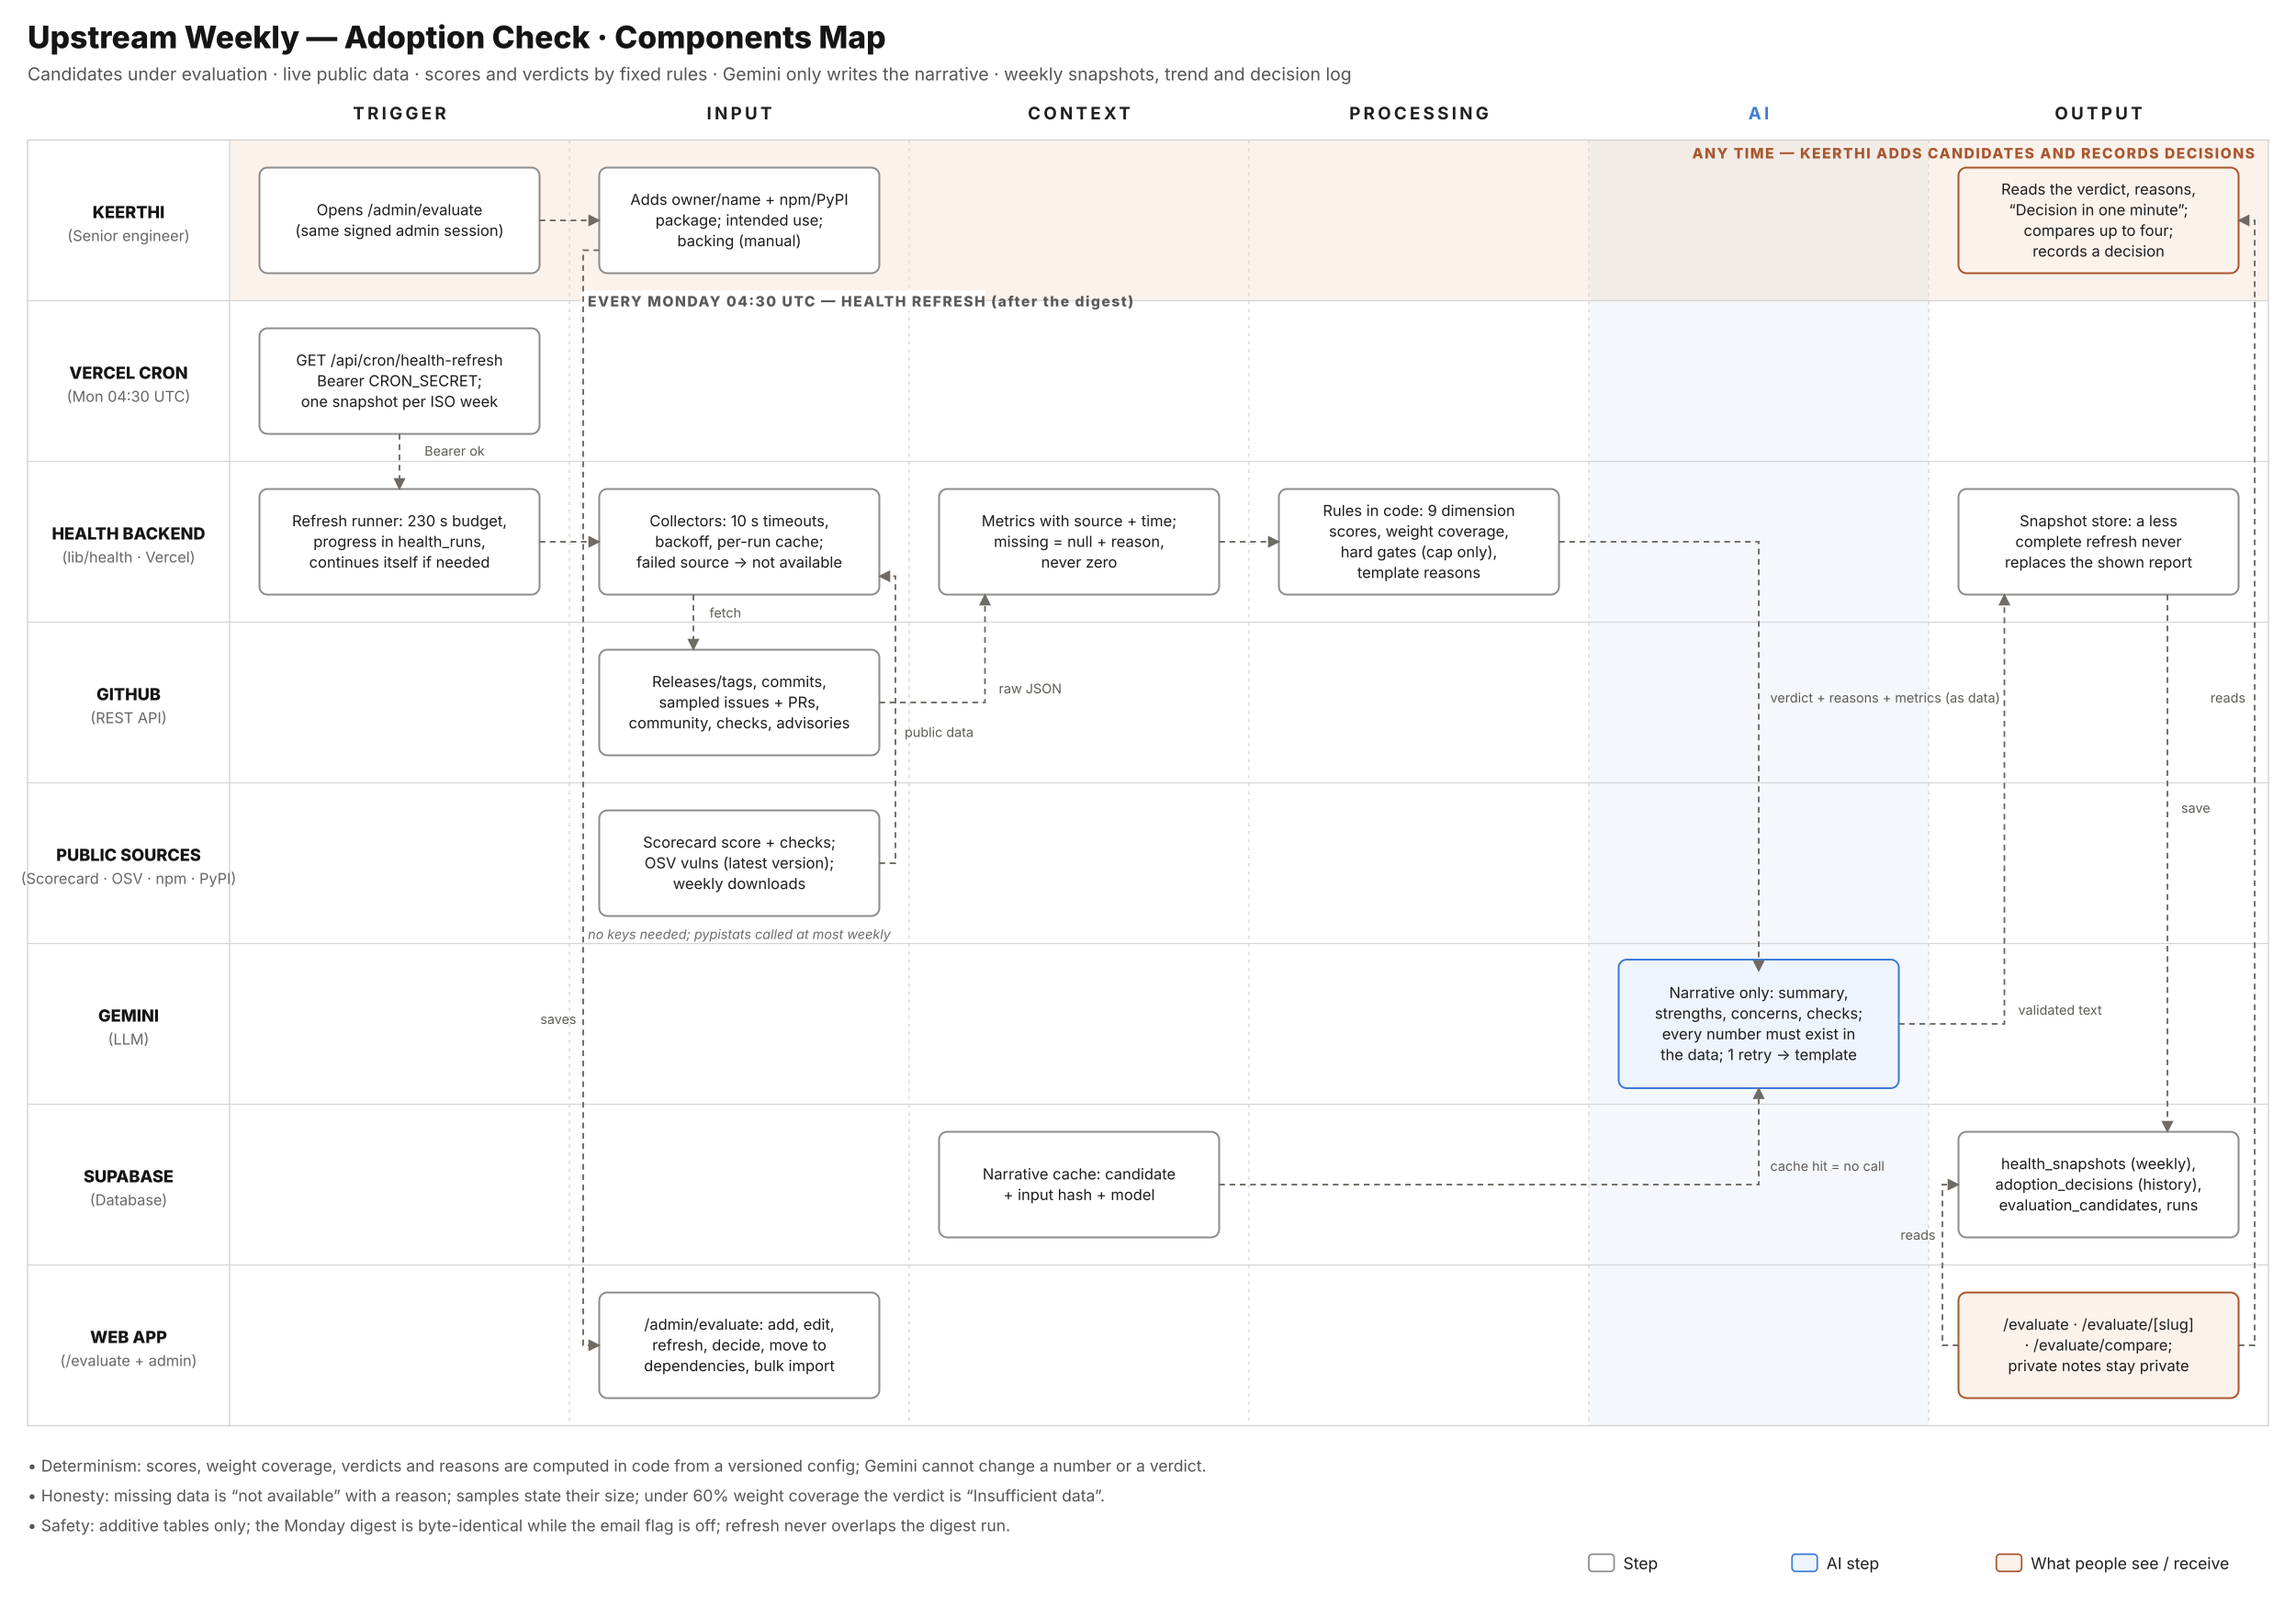
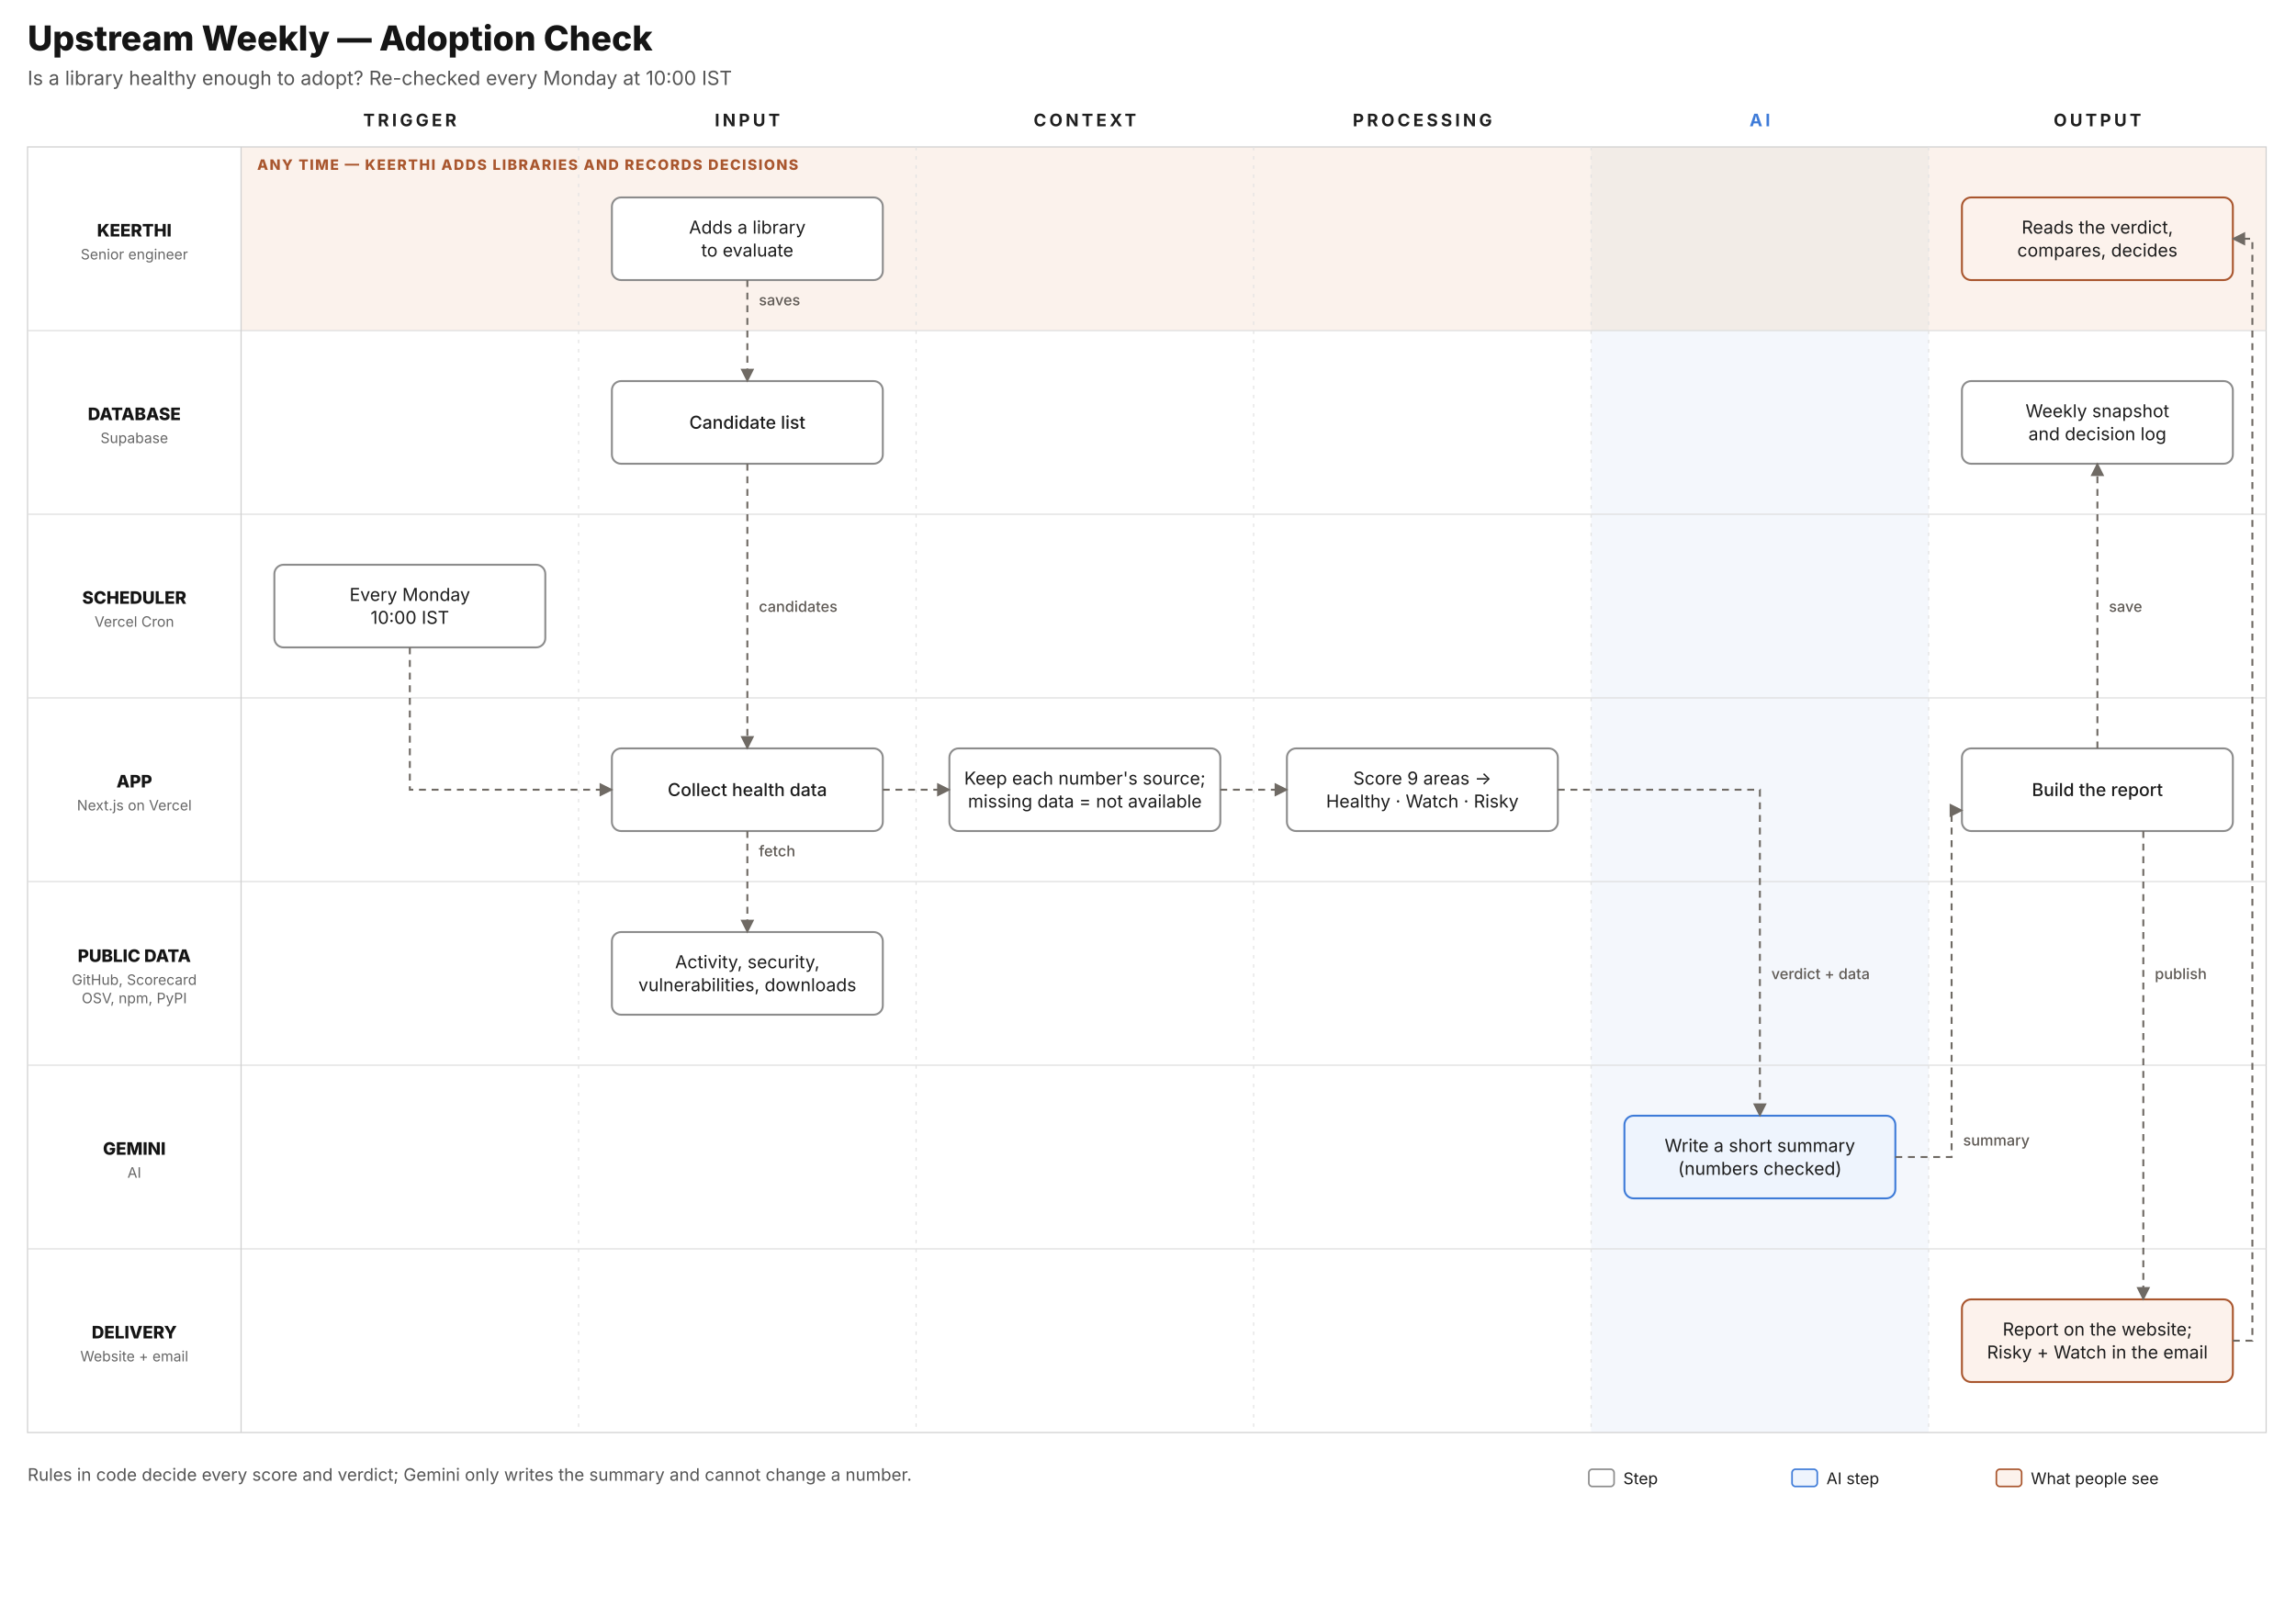
<svg xmlns="http://www.w3.org/2000/svg" viewBox="0 0 2000 1400" width="2000" height="1400">
  <defs>
    <marker id="ah" viewBox="0 0 10 10" refX="9" refY="5" markerWidth="7" markerHeight="7" orient="auto-start-reverse">
      <path d="M0,0 L10,5 L0,10 z" fill="#6f6a64" />
    </marker>
  </defs>
  <rect width="2000" height="1400" fill="#FFFFFF" />
-   <text x="24" y="42" font-family="Inter, -apple-system, 'Helvetica Neue', Arial, sans-serif" font-size="27" font-weight="800" fill="#151515" text-anchor="start" letter-spacing="0">Upstream Weekly — Adoption Check · Components Map</text>
-   <text x="24" y="70" font-family="Inter, -apple-system, 'Helvetica Neue', Arial, sans-serif" font-size="15.5" font-weight="400" fill="#555555" text-anchor="start" letter-spacing="0">Candidates under evaluation · live public data · scores and verdicts by fixed rules · Gemini only writes the narrative · weekly snapshots, trend and decision log</text>
-   <rect x="200" y="122" width="1776" height="140" fill="#FBF2EC" />
-   <rect x="1384" y="122" width="296" height="140" fill="#F2ECE7" />
-   <rect x="1384" y="262" width="296" height="980" fill="#F4F7FC" />
-   <text x="1964" y="138" font-family="Inter, -apple-system, 'Helvetica Neue', Arial, sans-serif" font-size="12.5" font-weight="800" fill="#A9562E" text-anchor="end" letter-spacing="1.2">ANY TIME — KEERTHI ADDS CANDIDATES AND RECORDS DECISIONS</text>
-   <rect x="24" y="122" width="1952" height="1120" fill="none" stroke="#cfcfcf" />
-   <line x1="24" x2="1976" y1="262" y2="262" stroke="#d6d6d6" />
-   <line x1="24" x2="1976" y1="402" y2="402" stroke="#d6d6d6" />
-   <line x1="24" x2="1976" y1="542" y2="542" stroke="#d6d6d6" />
-   <line x1="24" x2="1976" y1="682" y2="682" stroke="#d6d6d6" />
-   <line x1="24" x2="1976" y1="822" y2="822" stroke="#d6d6d6" />
-   <line x1="24" x2="1976" y1="962" y2="962" stroke="#d6d6d6" />
-   <line x1="24" x2="1976" y1="1102" y2="1102" stroke="#d6d6d6" />
-   <line x1="200" x2="200" y1="122" y2="1242" stroke="#cfcfcf" />
-   <line x1="496" x2="496" y1="122" y2="1242" stroke="#d2d2d2" stroke-dasharray="3 4" />
-   <line x1="792" x2="792" y1="122" y2="1242" stroke="#d2d2d2" stroke-dasharray="3 4" />
-   <line x1="1088" x2="1088" y1="122" y2="1242" stroke="#d2d2d2" stroke-dasharray="3 4" />
-   <line x1="1384" x2="1384" y1="122" y2="1242" stroke="#d2d2d2" stroke-dasharray="3 4" />
-   <line x1="1680" x2="1680" y1="122" y2="1242" stroke="#d2d2d2" stroke-dasharray="3 4" />
-   <text x="348.0" y="104" font-family="Inter, -apple-system, 'Helvetica Neue', Arial, sans-serif" font-size="15" font-weight="700" fill="#1f1f1f" text-anchor="middle" letter-spacing="2.6">TRIGGER</text>
-   <text x="644.0" y="104" font-family="Inter, -apple-system, 'Helvetica Neue', Arial, sans-serif" font-size="15" font-weight="700" fill="#1f1f1f" text-anchor="middle" letter-spacing="2.6">INPUT</text>
-   <text x="940.0" y="104" font-family="Inter, -apple-system, 'Helvetica Neue', Arial, sans-serif" font-size="15" font-weight="700" fill="#1f1f1f" text-anchor="middle" letter-spacing="2.6">CONTEXT</text>
-   <text x="1236.0" y="104" font-family="Inter, -apple-system, 'Helvetica Neue', Arial, sans-serif" font-size="15" font-weight="700" fill="#1f1f1f" text-anchor="middle" letter-spacing="2.6">PROCESSING</text>
-   <text x="1532.0" y="104" font-family="Inter, -apple-system, 'Helvetica Neue', Arial, sans-serif" font-size="15" font-weight="700" fill="#3E7BD8" text-anchor="middle" letter-spacing="2.6">AI</text>
-   <text x="1828.0" y="104" font-family="Inter, -apple-system, 'Helvetica Neue', Arial, sans-serif" font-size="15" font-weight="700" fill="#1f1f1f" text-anchor="middle" letter-spacing="2.6">OUTPUT</text>
-   <text x="112.0" y="190.0" font-family="Inter, -apple-system, 'Helvetica Neue', Arial, sans-serif" font-size="14.5" font-weight="800" fill="#151515" text-anchor="middle" letter-spacing="0">KEERTHI</text>
-   <text x="112.0" y="210.0" font-family="Inter, -apple-system, 'Helvetica Neue', Arial, sans-serif" font-size="13" font-weight="400" fill="#666666" text-anchor="middle" letter-spacing="0">(Senior engineer)</text>
-   <text x="112.0" y="330.0" font-family="Inter, -apple-system, 'Helvetica Neue', Arial, sans-serif" font-size="14.5" font-weight="800" fill="#151515" text-anchor="middle" letter-spacing="0">VERCEL CRON</text>
-   <text x="112.0" y="350.0" font-family="Inter, -apple-system, 'Helvetica Neue', Arial, sans-serif" font-size="13" font-weight="400" fill="#666666" text-anchor="middle" letter-spacing="0">(Mon 04:30 UTC)</text>
-   <text x="112.0" y="470.0" font-family="Inter, -apple-system, 'Helvetica Neue', Arial, sans-serif" font-size="14.5" font-weight="800" fill="#151515" text-anchor="middle" letter-spacing="0">HEALTH BACKEND</text>
-   <text x="112.0" y="490.0" font-family="Inter, -apple-system, 'Helvetica Neue', Arial, sans-serif" font-size="13" font-weight="400" fill="#666666" text-anchor="middle" letter-spacing="0">(lib/health · Vercel)</text>
-   <text x="112.0" y="610.0" font-family="Inter, -apple-system, 'Helvetica Neue', Arial, sans-serif" font-size="14.5" font-weight="800" fill="#151515" text-anchor="middle" letter-spacing="0">GITHUB</text>
-   <text x="112.0" y="630.0" font-family="Inter, -apple-system, 'Helvetica Neue', Arial, sans-serif" font-size="13" font-weight="400" fill="#666666" text-anchor="middle" letter-spacing="0">(REST API)</text>
-   <text x="112.0" y="750.0" font-family="Inter, -apple-system, 'Helvetica Neue', Arial, sans-serif" font-size="14.5" font-weight="800" fill="#151515" text-anchor="middle" letter-spacing="0">PUBLIC SOURCES</text>
-   <text x="112.0" y="770.0" font-family="Inter, -apple-system, 'Helvetica Neue', Arial, sans-serif" font-size="13" font-weight="400" fill="#666666" text-anchor="middle" letter-spacing="0">(Scorecard · OSV · npm · PyPI)</text>
-   <text x="112.0" y="890.0" font-family="Inter, -apple-system, 'Helvetica Neue', Arial, sans-serif" font-size="14.5" font-weight="800" fill="#151515" text-anchor="middle" letter-spacing="0">GEMINI</text>
-   <text x="112.0" y="910.0" font-family="Inter, -apple-system, 'Helvetica Neue', Arial, sans-serif" font-size="13" font-weight="400" fill="#666666" text-anchor="middle" letter-spacing="0">(LLM)</text>
-   <text x="112.0" y="1030.0" font-family="Inter, -apple-system, 'Helvetica Neue', Arial, sans-serif" font-size="14.5" font-weight="800" fill="#151515" text-anchor="middle" letter-spacing="0">SUPABASE</text>
-   <text x="112.0" y="1050.0" font-family="Inter, -apple-system, 'Helvetica Neue', Arial, sans-serif" font-size="13" font-weight="400" fill="#666666" text-anchor="middle" letter-spacing="0">(Database)</text>
-   <text x="112.0" y="1170.0" font-family="Inter, -apple-system, 'Helvetica Neue', Arial, sans-serif" font-size="14.5" font-weight="800" fill="#151515" text-anchor="middle" letter-spacing="0">WEB APP</text>
-   <text x="112.0" y="1190.0" font-family="Inter, -apple-system, 'Helvetica Neue', Arial, sans-serif" font-size="13" font-weight="400" fill="#666666" text-anchor="middle" letter-spacing="0">(/evaluate + admin)</text>
-   <rect x="506" y="253" width="352" height="18" fill="#FFFFFF" />
-   <text x="512" y="267" font-family="Inter, -apple-system, 'Helvetica Neue', Arial, sans-serif" font-size="12.5" font-weight="800" fill="#5a5a5a" text-anchor="start" letter-spacing="1.2">EVERY MONDAY 04:30 UTC — HEALTH REFRESH (after the digest)</text>
-   <rect x="226" y="146.0" width="244" height="92" rx="7" fill="#FFFFFF" stroke="#8C8C8C" stroke-width="1.6" />
-   <text x="348.0" y="187.5" font-family="Inter, -apple-system, 'Helvetica Neue', Arial, sans-serif" font-size="13.2" font-weight="400" fill="#1d1d1d" text-anchor="middle" letter-spacing="0">Opens /admin/evaluate</text>
-   <text x="348.0" y="205.5" font-family="Inter, -apple-system, 'Helvetica Neue', Arial, sans-serif" font-size="13.2" font-weight="400" fill="#1d1d1d" text-anchor="middle" letter-spacing="0">(same signed admin session)</text>
-   <rect x="522" y="146.0" width="244" height="92" rx="7" fill="#FFFFFF" stroke="#8C8C8C" stroke-width="1.6" />
-   <text x="644.0" y="178.5" font-family="Inter, -apple-system, 'Helvetica Neue', Arial, sans-serif" font-size="13.2" font-weight="400" fill="#1d1d1d" text-anchor="middle" letter-spacing="0">Adds owner/name + npm/PyPI</text>
-   <text x="644.0" y="196.5" font-family="Inter, -apple-system, 'Helvetica Neue', Arial, sans-serif" font-size="13.2" font-weight="400" fill="#1d1d1d" text-anchor="middle" letter-spacing="0">package; intended use;</text>
-   <text x="644.0" y="214.5" font-family="Inter, -apple-system, 'Helvetica Neue', Arial, sans-serif" font-size="13.2" font-weight="400" fill="#1d1d1d" text-anchor="middle" letter-spacing="0">backing (manual)</text>
-   <rect x="1706" y="146.0" width="244" height="92" rx="7" fill="#FCF2EC" stroke="#A9562E" stroke-width="1.6" />
-   <text x="1828.0" y="169.5" font-family="Inter, -apple-system, 'Helvetica Neue', Arial, sans-serif" font-size="13.2" font-weight="400" fill="#1d1d1d" text-anchor="middle" letter-spacing="0">Reads the verdict, reasons,</text>
-   <text x="1828.0" y="187.5" font-family="Inter, -apple-system, 'Helvetica Neue', Arial, sans-serif" font-size="13.2" font-weight="400" fill="#1d1d1d" text-anchor="middle" letter-spacing="0">“Decision in one minute”;</text>
-   <text x="1828.0" y="205.5" font-family="Inter, -apple-system, 'Helvetica Neue', Arial, sans-serif" font-size="13.2" font-weight="400" fill="#1d1d1d" text-anchor="middle" letter-spacing="0">compares up to four;</text>
-   <text x="1828.0" y="223.5" font-family="Inter, -apple-system, 'Helvetica Neue', Arial, sans-serif" font-size="13.2" font-weight="400" fill="#1d1d1d" text-anchor="middle" letter-spacing="0">records a decision</text>
-   <rect x="226" y="286.0" width="244" height="92" rx="7" fill="#FFFFFF" stroke="#8C8C8C" stroke-width="1.6" />
-   <text x="348.0" y="318.5" font-family="Inter, -apple-system, 'Helvetica Neue', Arial, sans-serif" font-size="13.2" font-weight="400" fill="#1d1d1d" text-anchor="middle" letter-spacing="0">GET /api/cron/health-refresh</text>
-   <text x="348.0" y="336.5" font-family="Inter, -apple-system, 'Helvetica Neue', Arial, sans-serif" font-size="13.2" font-weight="400" fill="#1d1d1d" text-anchor="middle" letter-spacing="0">Bearer CRON_SECRET;</text>
-   <text x="348.0" y="354.5" font-family="Inter, -apple-system, 'Helvetica Neue', Arial, sans-serif" font-size="13.2" font-weight="400" fill="#1d1d1d" text-anchor="middle" letter-spacing="0">one snapshot per ISO week</text>
-   <rect x="226" y="426.0" width="244" height="92" rx="7" fill="#FFFFFF" stroke="#8C8C8C" stroke-width="1.6" />
-   <text x="348.0" y="458.5" font-family="Inter, -apple-system, 'Helvetica Neue', Arial, sans-serif" font-size="13.2" font-weight="400" fill="#1d1d1d" text-anchor="middle" letter-spacing="0">Refresh runner: 230 s budget,</text>
-   <text x="348.0" y="476.5" font-family="Inter, -apple-system, 'Helvetica Neue', Arial, sans-serif" font-size="13.2" font-weight="400" fill="#1d1d1d" text-anchor="middle" letter-spacing="0">progress in health_runs,</text>
-   <text x="348.0" y="494.5" font-family="Inter, -apple-system, 'Helvetica Neue', Arial, sans-serif" font-size="13.2" font-weight="400" fill="#1d1d1d" text-anchor="middle" letter-spacing="0">continues itself if needed</text>
-   <rect x="522" y="426.0" width="244" height="92" rx="7" fill="#FFFFFF" stroke="#8C8C8C" stroke-width="1.6" />
-   <text x="644.0" y="458.5" font-family="Inter, -apple-system, 'Helvetica Neue', Arial, sans-serif" font-size="13.2" font-weight="400" fill="#1d1d1d" text-anchor="middle" letter-spacing="0">Collectors: 10 s timeouts,</text>
-   <text x="644.0" y="476.5" font-family="Inter, -apple-system, 'Helvetica Neue', Arial, sans-serif" font-size="13.2" font-weight="400" fill="#1d1d1d" text-anchor="middle" letter-spacing="0">backoff, per-run cache;</text>
-   <text x="644.0" y="494.5" font-family="Inter, -apple-system, 'Helvetica Neue', Arial, sans-serif" font-size="13.2" font-weight="400" fill="#1d1d1d" text-anchor="middle" letter-spacing="0">failed source → not available</text>
-   <rect x="818" y="426.0" width="244" height="92" rx="7" fill="#FFFFFF" stroke="#8C8C8C" stroke-width="1.6" />
-   <text x="940.0" y="458.5" font-family="Inter, -apple-system, 'Helvetica Neue', Arial, sans-serif" font-size="13.2" font-weight="400" fill="#1d1d1d" text-anchor="middle" letter-spacing="0">Metrics with source + time;</text>
-   <text x="940.0" y="476.5" font-family="Inter, -apple-system, 'Helvetica Neue', Arial, sans-serif" font-size="13.2" font-weight="400" fill="#1d1d1d" text-anchor="middle" letter-spacing="0">missing = null + reason,</text>
-   <text x="940.0" y="494.5" font-family="Inter, -apple-system, 'Helvetica Neue', Arial, sans-serif" font-size="13.2" font-weight="400" fill="#1d1d1d" text-anchor="middle" letter-spacing="0">never zero</text>
-   <rect x="1114" y="426.0" width="244" height="92" rx="7" fill="#FFFFFF" stroke="#8C8C8C" stroke-width="1.6" />
-   <text x="1236.0" y="449.5" font-family="Inter, -apple-system, 'Helvetica Neue', Arial, sans-serif" font-size="13.2" font-weight="400" fill="#1d1d1d" text-anchor="middle" letter-spacing="0">Rules in code: 9 dimension</text>
-   <text x="1236.0" y="467.5" font-family="Inter, -apple-system, 'Helvetica Neue', Arial, sans-serif" font-size="13.2" font-weight="400" fill="#1d1d1d" text-anchor="middle" letter-spacing="0">scores, weight coverage,</text>
-   <text x="1236.0" y="485.5" font-family="Inter, -apple-system, 'Helvetica Neue', Arial, sans-serif" font-size="13.2" font-weight="400" fill="#1d1d1d" text-anchor="middle" letter-spacing="0">hard gates (cap only),</text>
-   <text x="1236.0" y="503.5" font-family="Inter, -apple-system, 'Helvetica Neue', Arial, sans-serif" font-size="13.2" font-weight="400" fill="#1d1d1d" text-anchor="middle" letter-spacing="0">template reasons</text>
-   <rect x="1706" y="426.0" width="244" height="92" rx="7" fill="#FFFFFF" stroke="#8C8C8C" stroke-width="1.6" />
-   <text x="1828.0" y="458.5" font-family="Inter, -apple-system, 'Helvetica Neue', Arial, sans-serif" font-size="13.2" font-weight="400" fill="#1d1d1d" text-anchor="middle" letter-spacing="0">Snapshot store: a less</text>
-   <text x="1828.0" y="476.5" font-family="Inter, -apple-system, 'Helvetica Neue', Arial, sans-serif" font-size="13.2" font-weight="400" fill="#1d1d1d" text-anchor="middle" letter-spacing="0">complete refresh never</text>
-   <text x="1828.0" y="494.5" font-family="Inter, -apple-system, 'Helvetica Neue', Arial, sans-serif" font-size="13.2" font-weight="400" fill="#1d1d1d" text-anchor="middle" letter-spacing="0">replaces the shown report</text>
-   <rect x="522" y="566.0" width="244" height="92" rx="7" fill="#FFFFFF" stroke="#8C8C8C" stroke-width="1.6" />
-   <text x="644.0" y="598.5" font-family="Inter, -apple-system, 'Helvetica Neue', Arial, sans-serif" font-size="13.2" font-weight="400" fill="#1d1d1d" text-anchor="middle" letter-spacing="0">Releases/tags, commits,</text>
-   <text x="644.0" y="616.5" font-family="Inter, -apple-system, 'Helvetica Neue', Arial, sans-serif" font-size="13.2" font-weight="400" fill="#1d1d1d" text-anchor="middle" letter-spacing="0">sampled issues + PRs,</text>
-   <text x="644.0" y="634.5" font-family="Inter, -apple-system, 'Helvetica Neue', Arial, sans-serif" font-size="13.2" font-weight="400" fill="#1d1d1d" text-anchor="middle" letter-spacing="0">community, checks, advisories</text>
-   <rect x="522" y="706.0" width="244" height="92" rx="7" fill="#FFFFFF" stroke="#8C8C8C" stroke-width="1.6" />
-   <text x="644.0" y="738.5" font-family="Inter, -apple-system, 'Helvetica Neue', Arial, sans-serif" font-size="13.2" font-weight="400" fill="#1d1d1d" text-anchor="middle" letter-spacing="0">Scorecard score + checks;</text>
-   <text x="644.0" y="756.5" font-family="Inter, -apple-system, 'Helvetica Neue', Arial, sans-serif" font-size="13.2" font-weight="400" fill="#1d1d1d" text-anchor="middle" letter-spacing="0">OSV vulns (latest version);</text>
-   <text x="644.0" y="774.5" font-family="Inter, -apple-system, 'Helvetica Neue', Arial, sans-serif" font-size="13.2" font-weight="400" fill="#1d1d1d" text-anchor="middle" letter-spacing="0">weekly downloads</text>
-   <rect x="1410" y="836.0" width="244" height="112" rx="7" fill="#EEF4FD" stroke="#3E7BD8" stroke-width="1.6" />
-   <text x="1532.0" y="869.5" font-family="Inter, -apple-system, 'Helvetica Neue', Arial, sans-serif" font-size="13.2" font-weight="400" fill="#1d1d1d" text-anchor="middle" letter-spacing="0">Narrative only: summary,</text>
-   <text x="1532.0" y="887.5" font-family="Inter, -apple-system, 'Helvetica Neue', Arial, sans-serif" font-size="13.2" font-weight="400" fill="#1d1d1d" text-anchor="middle" letter-spacing="0">strengths, concerns, checks;</text>
-   <text x="1532.0" y="905.5" font-family="Inter, -apple-system, 'Helvetica Neue', Arial, sans-serif" font-size="13.2" font-weight="400" fill="#1d1d1d" text-anchor="middle" letter-spacing="0">every number must exist in</text>
-   <text x="1532.0" y="923.5" font-family="Inter, -apple-system, 'Helvetica Neue', Arial, sans-serif" font-size="13.2" font-weight="400" fill="#1d1d1d" text-anchor="middle" letter-spacing="0">the data; 1 retry → template</text>
-   <rect x="818" y="986.0" width="244" height="92" rx="7" fill="#FFFFFF" stroke="#8C8C8C" stroke-width="1.6" />
-   <text x="940.0" y="1027.5" font-family="Inter, -apple-system, 'Helvetica Neue', Arial, sans-serif" font-size="13.2" font-weight="400" fill="#1d1d1d" text-anchor="middle" letter-spacing="0">Narrative cache: candidate</text>
-   <text x="940.0" y="1045.5" font-family="Inter, -apple-system, 'Helvetica Neue', Arial, sans-serif" font-size="13.2" font-weight="400" fill="#1d1d1d" text-anchor="middle" letter-spacing="0">+ input hash + model</text>
-   <rect x="1706" y="986.0" width="244" height="92" rx="7" fill="#FFFFFF" stroke="#8C8C8C" stroke-width="1.6" />
-   <text x="1828.0" y="1018.5" font-family="Inter, -apple-system, 'Helvetica Neue', Arial, sans-serif" font-size="13.2" font-weight="400" fill="#1d1d1d" text-anchor="middle" letter-spacing="0">health_snapshots (weekly),</text>
-   <text x="1828.0" y="1036.5" font-family="Inter, -apple-system, 'Helvetica Neue', Arial, sans-serif" font-size="13.2" font-weight="400" fill="#1d1d1d" text-anchor="middle" letter-spacing="0">adoption_decisions (history),</text>
-   <text x="1828.0" y="1054.5" font-family="Inter, -apple-system, 'Helvetica Neue', Arial, sans-serif" font-size="13.2" font-weight="400" fill="#1d1d1d" text-anchor="middle" letter-spacing="0">evaluation_candidates, runs</text>
-   <rect x="522" y="1126.0" width="244" height="92" rx="7" fill="#FFFFFF" stroke="#8C8C8C" stroke-width="1.6" />
-   <text x="644.0" y="1158.5" font-family="Inter, -apple-system, 'Helvetica Neue', Arial, sans-serif" font-size="13.2" font-weight="400" fill="#1d1d1d" text-anchor="middle" letter-spacing="0">/admin/evaluate: add, edit,</text>
-   <text x="644.0" y="1176.5" font-family="Inter, -apple-system, 'Helvetica Neue', Arial, sans-serif" font-size="13.2" font-weight="400" fill="#1d1d1d" text-anchor="middle" letter-spacing="0">refresh, decide, move to</text>
-   <text x="644.0" y="1194.5" font-family="Inter, -apple-system, 'Helvetica Neue', Arial, sans-serif" font-size="13.2" font-weight="400" fill="#1d1d1d" text-anchor="middle" letter-spacing="0">dependencies, bulk import</text>
-   <rect x="1706" y="1126.0" width="244" height="92" rx="7" fill="#FCF2EC" stroke="#A9562E" stroke-width="1.6" />
-   <text x="1828.0" y="1158.5" font-family="Inter, -apple-system, 'Helvetica Neue', Arial, sans-serif" font-size="13.2" font-weight="400" fill="#1d1d1d" text-anchor="middle" letter-spacing="0">/evaluate · /evaluate/[slug]</text>
-   <text x="1828.0" y="1176.5" font-family="Inter, -apple-system, 'Helvetica Neue', Arial, sans-serif" font-size="13.2" font-weight="400" fill="#1d1d1d" text-anchor="middle" letter-spacing="0">· /evaluate/compare;</text>
-   <text x="1828.0" y="1194.5" font-family="Inter, -apple-system, 'Helvetica Neue', Arial, sans-serif" font-size="13.2" font-weight="400" fill="#1d1d1d" text-anchor="middle" letter-spacing="0">private notes stay private</text>
-   <text x="644.0" y="818" font-family="Inter, -apple-system, 'Helvetica Neue', Arial, sans-serif" font-size="11.5" font-weight="400" fill="#6b6b6b" text-anchor="middle" letter-spacing="0" font-style="italic">no keys needed; pypistats called at most weekly</text>
-   <path d="M470,192.0 L522,192.0" fill="none" stroke="#6f6a64" stroke-width="1.5" stroke-dasharray="5 4" marker-end="url(#ah)" />
-   <path d="M522,218.0 L508,218.0 L508,1172.0 L522,1172.0" fill="none" stroke="#6f6a64" stroke-width="1.5" stroke-dasharray="5 4" marker-end="url(#ah)" />
-   <text x="502" y="892.0" font-family="Inter, -apple-system, 'Helvetica Neue', Arial, sans-serif" font-size="11.5" font-weight="400" fill="#5f5a55" text-anchor="end" letter-spacing="0">saves</text>
-   <path d="M348.0,378 L348.0,426" fill="none" stroke="#6f6a64" stroke-width="1.5" stroke-dasharray="5 4" marker-end="url(#ah)" />
-   <text x="396.0" y="397" font-family="Inter, -apple-system, 'Helvetica Neue', Arial, sans-serif" font-size="11.5" font-weight="400" fill="#5f5a55" text-anchor="middle" letter-spacing="0">Bearer ok</text>
-   <path d="M470,472.0 L522,472.0" fill="none" stroke="#6f6a64" stroke-width="1.5" stroke-dasharray="5 4" marker-end="url(#ah)" />
-   <path d="M604.0,518 L604.0,566" fill="none" stroke="#6f6a64" stroke-width="1.5" stroke-dasharray="5 4" marker-end="url(#ah)" />
-   <text x="618.0" y="538" font-family="Inter, -apple-system, 'Helvetica Neue', Arial, sans-serif" font-size="11.5" font-weight="400" fill="#5f5a55" text-anchor="start" letter-spacing="0">fetch</text>
-   <path d="M766,752.0 L780,752.0 L780,502.0 L766,502.0" fill="none" stroke="#6f6a64" stroke-width="1.5" stroke-dasharray="5 4" marker-end="url(#ah)" />
-   <text x="788" y="642.0" font-family="Inter, -apple-system, 'Helvetica Neue', Arial, sans-serif" font-size="11.5" font-weight="400" fill="#5f5a55" text-anchor="start" letter-spacing="0">public data</text>
-   <path d="M766,612.0 L858,612.0 L858,518" fill="none" stroke="#6f6a64" stroke-width="1.5" stroke-dasharray="5 4" marker-end="url(#ah)" />
-   <text x="870" y="604.0" font-family="Inter, -apple-system, 'Helvetica Neue', Arial, sans-serif" font-size="11.5" font-weight="400" fill="#5f5a55" text-anchor="start" letter-spacing="0">raw JSON</text>
-   <path d="M1062,472.0 L1114,472.0" fill="none" stroke="#6f6a64" stroke-width="1.5" stroke-dasharray="5 4" marker-end="url(#ah)" />
-   <path d="M1358,472.0 L1532.0,472.0 L1532.0,846" fill="none" stroke="#6f6a64" stroke-width="1.5" stroke-dasharray="5 4" marker-end="url(#ah)" />
-   <text x="1542.0" y="612.0" font-family="Inter, -apple-system, 'Helvetica Neue', Arial, sans-serif" font-size="11.5" font-weight="400" fill="#5f5a55" text-anchor="start" letter-spacing="0">verdict + reasons + metrics (as data)</text>
-   <path d="M1654,892.0 L1746,892.0 L1746,518" fill="none" stroke="#6f6a64" stroke-width="1.5" stroke-dasharray="5 4" marker-end="url(#ah)" />
-   <text x="1758" y="884.0" font-family="Inter, -apple-system, 'Helvetica Neue', Arial, sans-serif" font-size="11.5" font-weight="400" fill="#5f5a55" text-anchor="start" letter-spacing="0">validated text</text>
-   <path d="M1062,1032.0 L1532.0,1032.0 L1532.0,948" fill="none" stroke="#6f6a64" stroke-width="1.5" stroke-dasharray="5 4" marker-end="url(#ah)" />
-   <text x="1542.0" y="1020.0" font-family="Inter, -apple-system, 'Helvetica Neue', Arial, sans-serif" font-size="11.5" font-weight="400" fill="#5f5a55" text-anchor="start" letter-spacing="0">cache hit = no call</text>
-   <path d="M1888.0,518 L1888.0,986" fill="none" stroke="#6f6a64" stroke-width="1.5" stroke-dasharray="5 4" marker-end="url(#ah)" />
-   <text x="1900.0" y="708" font-family="Inter, -apple-system, 'Helvetica Neue', Arial, sans-serif" font-size="11.5" font-weight="400" fill="#5f5a55" text-anchor="start" letter-spacing="0">save</text>
-   <path d="M1706,1172.0 L1692,1172.0 L1692,1032.0 L1706,1032.0" fill="none" stroke="#6f6a64" stroke-width="1.5" stroke-dasharray="5 4" marker-end="url(#ah)" />
-   <text x="1686" y="1080.0" font-family="Inter, -apple-system, 'Helvetica Neue', Arial, sans-serif" font-size="11.5" font-weight="400" fill="#5f5a55" text-anchor="end" letter-spacing="0">reads</text>
-   <path d="M1950,1172.0 L1964,1172.0 L1964,192.0 L1950,192.0" fill="none" stroke="#6f6a64" stroke-width="1.5" stroke-dasharray="5 4" marker-end="url(#ah)" />
-   <text x="1956" y="612.0" font-family="Inter, -apple-system, 'Helvetica Neue', Arial, sans-serif" font-size="11.5" font-weight="400" fill="#5f5a55" text-anchor="end" letter-spacing="0">reads</text>
-   <text x="24" y="1282" font-family="Inter, -apple-system, 'Helvetica Neue', Arial, sans-serif" font-size="14" fill="#555555">• Determinism: scores, weight coverage, verdicts and reasons are computed in code from a versioned config; Gemini cannot change a number or a verdict.</text>
-   <text x="24" y="1308" font-family="Inter, -apple-system, 'Helvetica Neue', Arial, sans-serif" font-size="14" fill="#555555">• Honesty: missing data is “not available” with a reason; samples state their size; under 60% weight coverage the verdict is “Insufficient data”.</text>
-   <text x="24" y="1334" font-family="Inter, -apple-system, 'Helvetica Neue', Arial, sans-serif" font-size="14" fill="#555555">• Safety: additive tables only; the Monday digest is byte-identical while the email flag is off; refresh never overlaps the digest run.</text>
-   <rect x="1384" y="1354" width="22" height="15" rx="3" fill="#FFFFFF" stroke="#8C8C8C" stroke-width="1.4" />
-   <text x="1414" y="1367" font-family="Inter, -apple-system, 'Helvetica Neue', Arial, sans-serif" font-size="14" font-weight="400" fill="#1d1d1d" text-anchor="start" letter-spacing="0">Step</text>
-   <rect x="1561" y="1354" width="22" height="15" rx="3" fill="#EEF4FD" stroke="#3E7BD8" stroke-width="1.4" />
-   <text x="1591" y="1367" font-family="Inter, -apple-system, 'Helvetica Neue', Arial, sans-serif" font-size="14" font-weight="400" fill="#1d1d1d" text-anchor="start" letter-spacing="0">AI step</text>
-   <rect x="1739" y="1354" width="22" height="15" rx="3" fill="#FCF2EC" stroke="#A9562E" stroke-width="1.4" />
-   <text x="1769" y="1367" font-family="Inter, -apple-system, 'Helvetica Neue', Arial, sans-serif" font-size="14" font-weight="400" fill="#1d1d1d" text-anchor="start" letter-spacing="0">What people see / receive</text>
+   <text x="24" y="44" font-family="Inter, -apple-system, 'Helvetica Neue', Arial, sans-serif" font-size="30" font-weight="800" fill="#151515" text-anchor="start" letter-spacing="0">Upstream Weekly — Adoption Check</text>
+   <text x="24" y="74" font-family="Inter, -apple-system, 'Helvetica Neue', Arial, sans-serif" font-size="17" font-weight="400" fill="#555555" text-anchor="start" letter-spacing="0">Is a library healthy enough to adopt? Re-checked every Monday at 10:00 IST</text>
+   <rect x="210" y="128" width="1764" height="160" fill="#FBF2EC" />
+   <rect x="1386" y="128" width="294" height="160" fill="#F2ECE7" />
+   <rect x="1386" y="288" width="294" height="960" fill="#F4F7FC" />
+   <text x="224" y="148" font-family="Inter, -apple-system, 'Helvetica Neue', Arial, sans-serif" font-size="12.5" font-weight="800" fill="#A9562E" text-anchor="start" letter-spacing="1.2">ANY TIME — KEERTHI ADDS LIBRARIES AND RECORDS DECISIONS</text>
+   <rect x="24" y="128" width="1950" height="1120" fill="none" stroke="#cfcfcf" />
+   <line x1="24" x2="1974" y1="288" y2="288" stroke="#dedede" />
+   <line x1="24" x2="1974" y1="448" y2="448" stroke="#dedede" />
+   <line x1="24" x2="1974" y1="608" y2="608" stroke="#dedede" />
+   <line x1="24" x2="1974" y1="768" y2="768" stroke="#dedede" />
+   <line x1="24" x2="1974" y1="928" y2="928" stroke="#dedede" />
+   <line x1="24" x2="1974" y1="1088" y2="1088" stroke="#dedede" />
+   <line x1="210" x2="210" y1="128" y2="1248" stroke="#cfcfcf" />
+   <line x1="504" x2="504" y1="128" y2="1248" stroke="#e2e2e2" stroke-dasharray="3 5" />
+   <line x1="798" x2="798" y1="128" y2="1248" stroke="#e2e2e2" stroke-dasharray="3 5" />
+   <line x1="1092" x2="1092" y1="128" y2="1248" stroke="#e2e2e2" stroke-dasharray="3 5" />
+   <line x1="1386" x2="1386" y1="128" y2="1248" stroke="#e2e2e2" stroke-dasharray="3 5" />
+   <line x1="1680" x2="1680" y1="128" y2="1248" stroke="#e2e2e2" stroke-dasharray="3 5" />
+   <text x="357.0" y="110" font-family="Inter, -apple-system, 'Helvetica Neue', Arial, sans-serif" font-size="15" font-weight="700" fill="#1f1f1f" text-anchor="middle" letter-spacing="2.6">TRIGGER</text>
+   <text x="651.0" y="110" font-family="Inter, -apple-system, 'Helvetica Neue', Arial, sans-serif" font-size="15" font-weight="700" fill="#1f1f1f" text-anchor="middle" letter-spacing="2.6">INPUT</text>
+   <text x="945.0" y="110" font-family="Inter, -apple-system, 'Helvetica Neue', Arial, sans-serif" font-size="15" font-weight="700" fill="#1f1f1f" text-anchor="middle" letter-spacing="2.6">CONTEXT</text>
+   <text x="1239.0" y="110" font-family="Inter, -apple-system, 'Helvetica Neue', Arial, sans-serif" font-size="15" font-weight="700" fill="#1f1f1f" text-anchor="middle" letter-spacing="2.6">PROCESSING</text>
+   <text x="1533.0" y="110" font-family="Inter, -apple-system, 'Helvetica Neue', Arial, sans-serif" font-size="15" font-weight="700" fill="#3E7BD8" text-anchor="middle" letter-spacing="2.6">AI</text>
+   <text x="1827.0" y="110" font-family="Inter, -apple-system, 'Helvetica Neue', Arial, sans-serif" font-size="15" font-weight="700" fill="#1f1f1f" text-anchor="middle" letter-spacing="2.6">OUTPUT</text>
+   <text x="117.0" y="206.0" font-family="Inter, -apple-system, 'Helvetica Neue', Arial, sans-serif" font-size="15" font-weight="800" fill="#151515" text-anchor="middle" letter-spacing="0">KEERTHI</text>
+   <text x="117.0" y="226.0" font-family="Inter, -apple-system, 'Helvetica Neue', Arial, sans-serif" font-size="12.5" font-weight="400" fill="#666666" text-anchor="middle" letter-spacing="0">Senior engineer</text>
+   <text x="117.0" y="366.0" font-family="Inter, -apple-system, 'Helvetica Neue', Arial, sans-serif" font-size="15" font-weight="800" fill="#151515" text-anchor="middle" letter-spacing="0">DATABASE</text>
+   <text x="117.0" y="386.0" font-family="Inter, -apple-system, 'Helvetica Neue', Arial, sans-serif" font-size="12.5" font-weight="400" fill="#666666" text-anchor="middle" letter-spacing="0">Supabase</text>
+   <text x="117.0" y="526.0" font-family="Inter, -apple-system, 'Helvetica Neue', Arial, sans-serif" font-size="15" font-weight="800" fill="#151515" text-anchor="middle" letter-spacing="0">SCHEDULER</text>
+   <text x="117.0" y="546.0" font-family="Inter, -apple-system, 'Helvetica Neue', Arial, sans-serif" font-size="12.5" font-weight="400" fill="#666666" text-anchor="middle" letter-spacing="0">Vercel Cron</text>
+   <text x="117.0" y="686.0" font-family="Inter, -apple-system, 'Helvetica Neue', Arial, sans-serif" font-size="15" font-weight="800" fill="#151515" text-anchor="middle" letter-spacing="0">APP</text>
+   <text x="117.0" y="706.0" font-family="Inter, -apple-system, 'Helvetica Neue', Arial, sans-serif" font-size="12.5" font-weight="400" fill="#666666" text-anchor="middle" letter-spacing="0">Next.js on Vercel</text>
+   <text x="117.0" y="838.0" font-family="Inter, -apple-system, 'Helvetica Neue', Arial, sans-serif" font-size="15" font-weight="800" fill="#151515" text-anchor="middle" letter-spacing="0">PUBLIC DATA</text>
+   <text x="117.0" y="858.0" font-family="Inter, -apple-system, 'Helvetica Neue', Arial, sans-serif" font-size="12.5" font-weight="400" fill="#666666" text-anchor="middle" letter-spacing="0">GitHub, Scorecard</text>
+   <text x="117.0" y="874.0" font-family="Inter, -apple-system, 'Helvetica Neue', Arial, sans-serif" font-size="12.5" font-weight="400" fill="#666666" text-anchor="middle" letter-spacing="0">OSV, npm, PyPI</text>
+   <text x="117.0" y="1006.0" font-family="Inter, -apple-system, 'Helvetica Neue', Arial, sans-serif" font-size="15" font-weight="800" fill="#151515" text-anchor="middle" letter-spacing="0">GEMINI</text>
+   <text x="117.0" y="1026.0" font-family="Inter, -apple-system, 'Helvetica Neue', Arial, sans-serif" font-size="12.5" font-weight="400" fill="#666666" text-anchor="middle" letter-spacing="0">AI</text>
+   <text x="117.0" y="1166.0" font-family="Inter, -apple-system, 'Helvetica Neue', Arial, sans-serif" font-size="15" font-weight="800" fill="#151515" text-anchor="middle" letter-spacing="0">DELIVERY</text>
+   <text x="117.0" y="1186.0" font-family="Inter, -apple-system, 'Helvetica Neue', Arial, sans-serif" font-size="12.5" font-weight="400" fill="#666666" text-anchor="middle" letter-spacing="0">Website + email</text>
+   <rect x="533.0" y="172.0" width="236" height="72" rx="8" fill="#FFFFFF" stroke="#8C8C8C" stroke-width="1.7" />
+   <text x="651.0" y="203.5" font-family="Inter, -apple-system, 'Helvetica Neue', Arial, sans-serif" font-size="15.5" font-weight="400" fill="#1d1d1d" text-anchor="middle" letter-spacing="0">Adds a library</text>
+   <text x="651.0" y="223.5" font-family="Inter, -apple-system, 'Helvetica Neue', Arial, sans-serif" font-size="15.5" font-weight="400" fill="#1d1d1d" text-anchor="middle" letter-spacing="0">to evaluate</text>
+   <rect x="1709.0" y="172.0" width="236" height="72" rx="8" fill="#FCF2EC" stroke="#A9562E" stroke-width="1.7" />
+   <text x="1827.0" y="203.5" font-family="Inter, -apple-system, 'Helvetica Neue', Arial, sans-serif" font-size="15.5" font-weight="400" fill="#1d1d1d" text-anchor="middle" letter-spacing="0">Reads the verdict,</text>
+   <text x="1827.0" y="223.5" font-family="Inter, -apple-system, 'Helvetica Neue', Arial, sans-serif" font-size="15.5" font-weight="400" fill="#1d1d1d" text-anchor="middle" letter-spacing="0">compares, decides</text>
+   <rect x="533.0" y="332.0" width="236" height="72" rx="8" fill="#FFFFFF" stroke="#8C8C8C" stroke-width="1.7" />
+   <text x="651.0" y="373.5" font-family="Inter, -apple-system, 'Helvetica Neue', Arial, sans-serif" font-size="15.5" font-weight="500" fill="#1d1d1d" text-anchor="middle" letter-spacing="0">Candidate list</text>
+   <rect x="1709.0" y="332.0" width="236" height="72" rx="8" fill="#FFFFFF" stroke="#8C8C8C" stroke-width="1.7" />
+   <text x="1827.0" y="363.5" font-family="Inter, -apple-system, 'Helvetica Neue', Arial, sans-serif" font-size="15.5" font-weight="400" fill="#1d1d1d" text-anchor="middle" letter-spacing="0">Weekly snapshot</text>
+   <text x="1827.0" y="383.5" font-family="Inter, -apple-system, 'Helvetica Neue', Arial, sans-serif" font-size="15.5" font-weight="400" fill="#1d1d1d" text-anchor="middle" letter-spacing="0">and decision log</text>
+   <rect x="239.0" y="492.0" width="236" height="72" rx="8" fill="#FFFFFF" stroke="#8C8C8C" stroke-width="1.7" />
+   <text x="357.0" y="523.5" font-family="Inter, -apple-system, 'Helvetica Neue', Arial, sans-serif" font-size="15.5" font-weight="400" fill="#1d1d1d" text-anchor="middle" letter-spacing="0">Every Monday</text>
+   <text x="357.0" y="543.5" font-family="Inter, -apple-system, 'Helvetica Neue', Arial, sans-serif" font-size="15.5" font-weight="400" fill="#1d1d1d" text-anchor="middle" letter-spacing="0">10:00 IST</text>
+   <rect x="533.0" y="652.0" width="236" height="72" rx="8" fill="#FFFFFF" stroke="#8C8C8C" stroke-width="1.7" />
+   <text x="651.0" y="693.5" font-family="Inter, -apple-system, 'Helvetica Neue', Arial, sans-serif" font-size="15.5" font-weight="500" fill="#1d1d1d" text-anchor="middle" letter-spacing="0">Collect health data</text>
+   <rect x="827.0" y="652.0" width="236" height="72" rx="8" fill="#FFFFFF" stroke="#8C8C8C" stroke-width="1.7" />
+   <text x="945.0" y="683.5" font-family="Inter, -apple-system, 'Helvetica Neue', Arial, sans-serif" font-size="15.5" font-weight="400" fill="#1d1d1d" text-anchor="middle" letter-spacing="0">Keep each number's source;</text>
+   <text x="945.0" y="703.5" font-family="Inter, -apple-system, 'Helvetica Neue', Arial, sans-serif" font-size="15.5" font-weight="400" fill="#1d1d1d" text-anchor="middle" letter-spacing="0">missing data = not available</text>
+   <rect x="1121.0" y="652.0" width="236" height="72" rx="8" fill="#FFFFFF" stroke="#8C8C8C" stroke-width="1.7" />
+   <text x="1239.0" y="683.5" font-family="Inter, -apple-system, 'Helvetica Neue', Arial, sans-serif" font-size="15.5" font-weight="400" fill="#1d1d1d" text-anchor="middle" letter-spacing="0">Score 9 areas →</text>
+   <text x="1239.0" y="703.5" font-family="Inter, -apple-system, 'Helvetica Neue', Arial, sans-serif" font-size="15.5" font-weight="400" fill="#1d1d1d" text-anchor="middle" letter-spacing="0">Healthy · Watch · Risky</text>
+   <rect x="1709.0" y="652.0" width="236" height="72" rx="8" fill="#FFFFFF" stroke="#8C8C8C" stroke-width="1.7" />
+   <text x="1827.0" y="693.5" font-family="Inter, -apple-system, 'Helvetica Neue', Arial, sans-serif" font-size="15.5" font-weight="500" fill="#1d1d1d" text-anchor="middle" letter-spacing="0">Build the report</text>
+   <rect x="533.0" y="812.0" width="236" height="72" rx="8" fill="#FFFFFF" stroke="#8C8C8C" stroke-width="1.7" />
+   <text x="651.0" y="843.5" font-family="Inter, -apple-system, 'Helvetica Neue', Arial, sans-serif" font-size="15.5" font-weight="400" fill="#1d1d1d" text-anchor="middle" letter-spacing="0">Activity, security,</text>
+   <text x="651.0" y="863.5" font-family="Inter, -apple-system, 'Helvetica Neue', Arial, sans-serif" font-size="15.5" font-weight="400" fill="#1d1d1d" text-anchor="middle" letter-spacing="0">vulnerabilities, downloads</text>
+   <rect x="1415.0" y="972.0" width="236" height="72" rx="8" fill="#EEF4FD" stroke="#3E7BD8" stroke-width="1.7" />
+   <text x="1533.0" y="1003.5" font-family="Inter, -apple-system, 'Helvetica Neue', Arial, sans-serif" font-size="15.5" font-weight="400" fill="#1d1d1d" text-anchor="middle" letter-spacing="0">Write a short summary</text>
+   <text x="1533.0" y="1023.5" font-family="Inter, -apple-system, 'Helvetica Neue', Arial, sans-serif" font-size="15.5" font-weight="400" fill="#1d1d1d" text-anchor="middle" letter-spacing="0">(numbers checked)</text>
+   <rect x="1709.0" y="1132.0" width="236" height="72" rx="8" fill="#FCF2EC" stroke="#A9562E" stroke-width="1.7" />
+   <text x="1827.0" y="1163.5" font-family="Inter, -apple-system, 'Helvetica Neue', Arial, sans-serif" font-size="15.5" font-weight="400" fill="#1d1d1d" text-anchor="middle" letter-spacing="0">Report on the website;</text>
+   <text x="1827.0" y="1183.5" font-family="Inter, -apple-system, 'Helvetica Neue', Arial, sans-serif" font-size="15.5" font-weight="400" fill="#1d1d1d" text-anchor="middle" letter-spacing="0">Risky + Watch in the email</text>
+   <path d="M651.0,244.0 L651.0,332.0" fill="none" stroke="#6f6a64" stroke-width="1.7" stroke-dasharray="6 5" marker-end="url(#ah)" />
+   <text x="661.0" y="266.0" font-family="Inter, -apple-system, 'Helvetica Neue', Arial, sans-serif" font-size="13" font-weight="500" fill="#5f5a55" text-anchor="start" letter-spacing="0">saves</text>
+   <path d="M651.0,404.0 L651.0,652.0" fill="none" stroke="#6f6a64" stroke-width="1.7" stroke-dasharray="6 5" marker-end="url(#ah)" />
+   <text x="661.0" y="533.0" font-family="Inter, -apple-system, 'Helvetica Neue', Arial, sans-serif" font-size="13" font-weight="500" fill="#5f5a55" text-anchor="start" letter-spacing="0">candidates</text>
+   <path d="M357.0,564.0 L357.0,688.0 L533.0,688.0" fill="none" stroke="#6f6a64" stroke-width="1.7" stroke-dasharray="6 5" marker-end="url(#ah)" />
+   <path d="M651.0,724.0 L651.0,812.0" fill="none" stroke="#6f6a64" stroke-width="1.7" stroke-dasharray="6 5" marker-end="url(#ah)" />
+   <text x="661.0" y="746.0" font-family="Inter, -apple-system, 'Helvetica Neue', Arial, sans-serif" font-size="13" font-weight="500" fill="#5f5a55" text-anchor="start" letter-spacing="0">fetch</text>
+   <path d="M769.0,688.0 L827.0,688.0" fill="none" stroke="#6f6a64" stroke-width="1.7" stroke-dasharray="6 5" marker-end="url(#ah)" />
+   <path d="M1063.0,688.0 L1121.0,688.0" fill="none" stroke="#6f6a64" stroke-width="1.7" stroke-dasharray="6 5" marker-end="url(#ah)" />
+   <path d="M1357.0,688.0 L1533.0,688.0 L1533.0,972.0" fill="none" stroke="#6f6a64" stroke-width="1.7" stroke-dasharray="6 5" marker-end="url(#ah)" />
+   <text x="1543.0" y="853.0" font-family="Inter, -apple-system, 'Helvetica Neue', Arial, sans-serif" font-size="13" font-weight="500" fill="#5f5a55" text-anchor="start" letter-spacing="0">verdict + data</text>
+   <path d="M1651.0,1008.0 L1700,1008.0 L1700,706.0 L1709.0,706.0" fill="none" stroke="#6f6a64" stroke-width="1.7" stroke-dasharray="6 5" marker-end="url(#ah)" />
+   <text x="1710" y="998.0" font-family="Inter, -apple-system, 'Helvetica Neue', Arial, sans-serif" font-size="13" font-weight="500" fill="#5f5a55" text-anchor="start" letter-spacing="0">summary</text>
+   <path d="M1827.0,652.0 L1827.0,404.0" fill="none" stroke="#6f6a64" stroke-width="1.7" stroke-dasharray="6 5" marker-end="url(#ah)" />
+   <text x="1837.0" y="533.0" font-family="Inter, -apple-system, 'Helvetica Neue', Arial, sans-serif" font-size="13" font-weight="500" fill="#5f5a55" text-anchor="start" letter-spacing="0">save</text>
+   <path d="M1867.0,724.0 L1867.0,1132.0" fill="none" stroke="#6f6a64" stroke-width="1.7" stroke-dasharray="6 5" marker-end="url(#ah)" />
+   <text x="1877.0" y="853.0" font-family="Inter, -apple-system, 'Helvetica Neue', Arial, sans-serif" font-size="13" font-weight="500" fill="#5f5a55" text-anchor="start" letter-spacing="0">publish</text>
+   <path d="M1945.0,1168.0 L1962,1168.0 L1962,208.0 L1945.0,208.0" fill="none" stroke="#6f6a64" stroke-width="1.7" stroke-dasharray="6 5" marker-end="url(#ah)" />
+   <text x="24" y="1290" font-family="Inter, -apple-system, 'Helvetica Neue', Arial, sans-serif" font-size="15" font-weight="400" fill="#555555" text-anchor="start" letter-spacing="0">Rules in code decide every score and verdict; Gemini only writes the summary and cannot change a number.</text>
+   <rect x="1384" y="1280" width="22" height="15" rx="3" fill="#FFFFFF" stroke="#8C8C8C" stroke-width="1.4" />
+   <text x="1414" y="1293" font-family="Inter, -apple-system, 'Helvetica Neue', Arial, sans-serif" font-size="14" font-weight="400" fill="#1d1d1d" text-anchor="start" letter-spacing="0">Step</text>
+   <rect x="1561" y="1280" width="22" height="15" rx="3" fill="#EEF4FD" stroke="#3E7BD8" stroke-width="1.4" />
+   <text x="1591" y="1293" font-family="Inter, -apple-system, 'Helvetica Neue', Arial, sans-serif" font-size="14" font-weight="400" fill="#1d1d1d" text-anchor="start" letter-spacing="0">AI step</text>
+   <rect x="1739" y="1280" width="22" height="15" rx="3" fill="#FCF2EC" stroke="#A9562E" stroke-width="1.4" />
+   <text x="1769" y="1293" font-family="Inter, -apple-system, 'Helvetica Neue', Arial, sans-serif" font-size="14" font-weight="400" fill="#1d1d1d" text-anchor="start" letter-spacing="0">What people see</text>
</svg>
